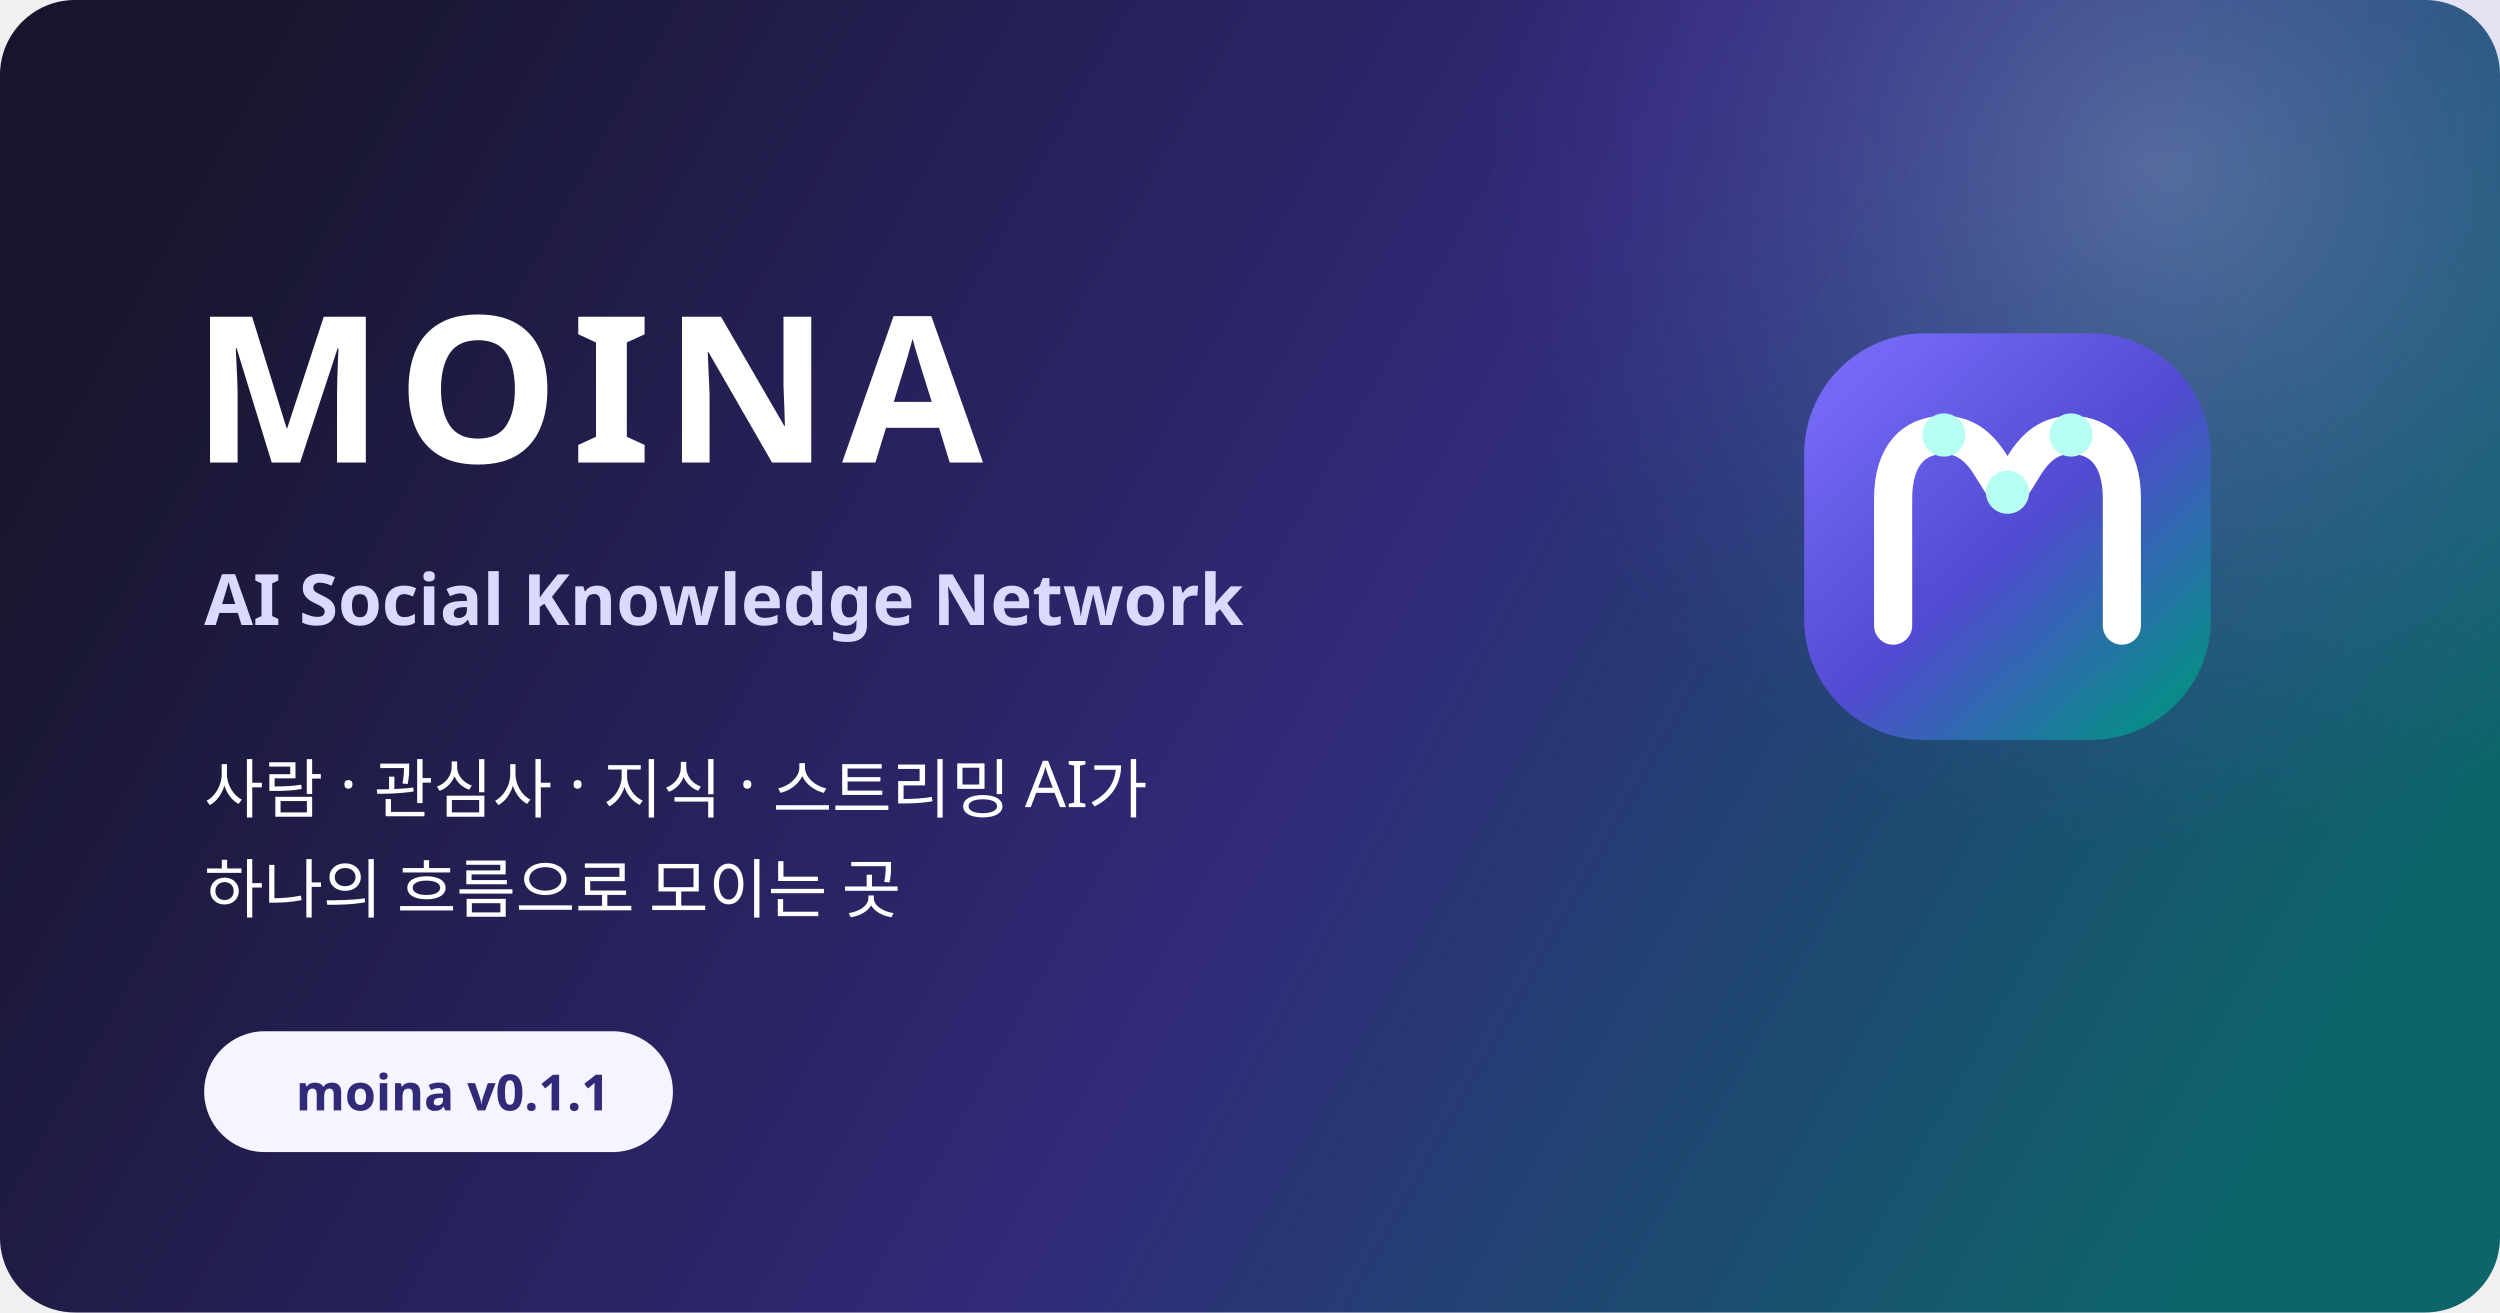
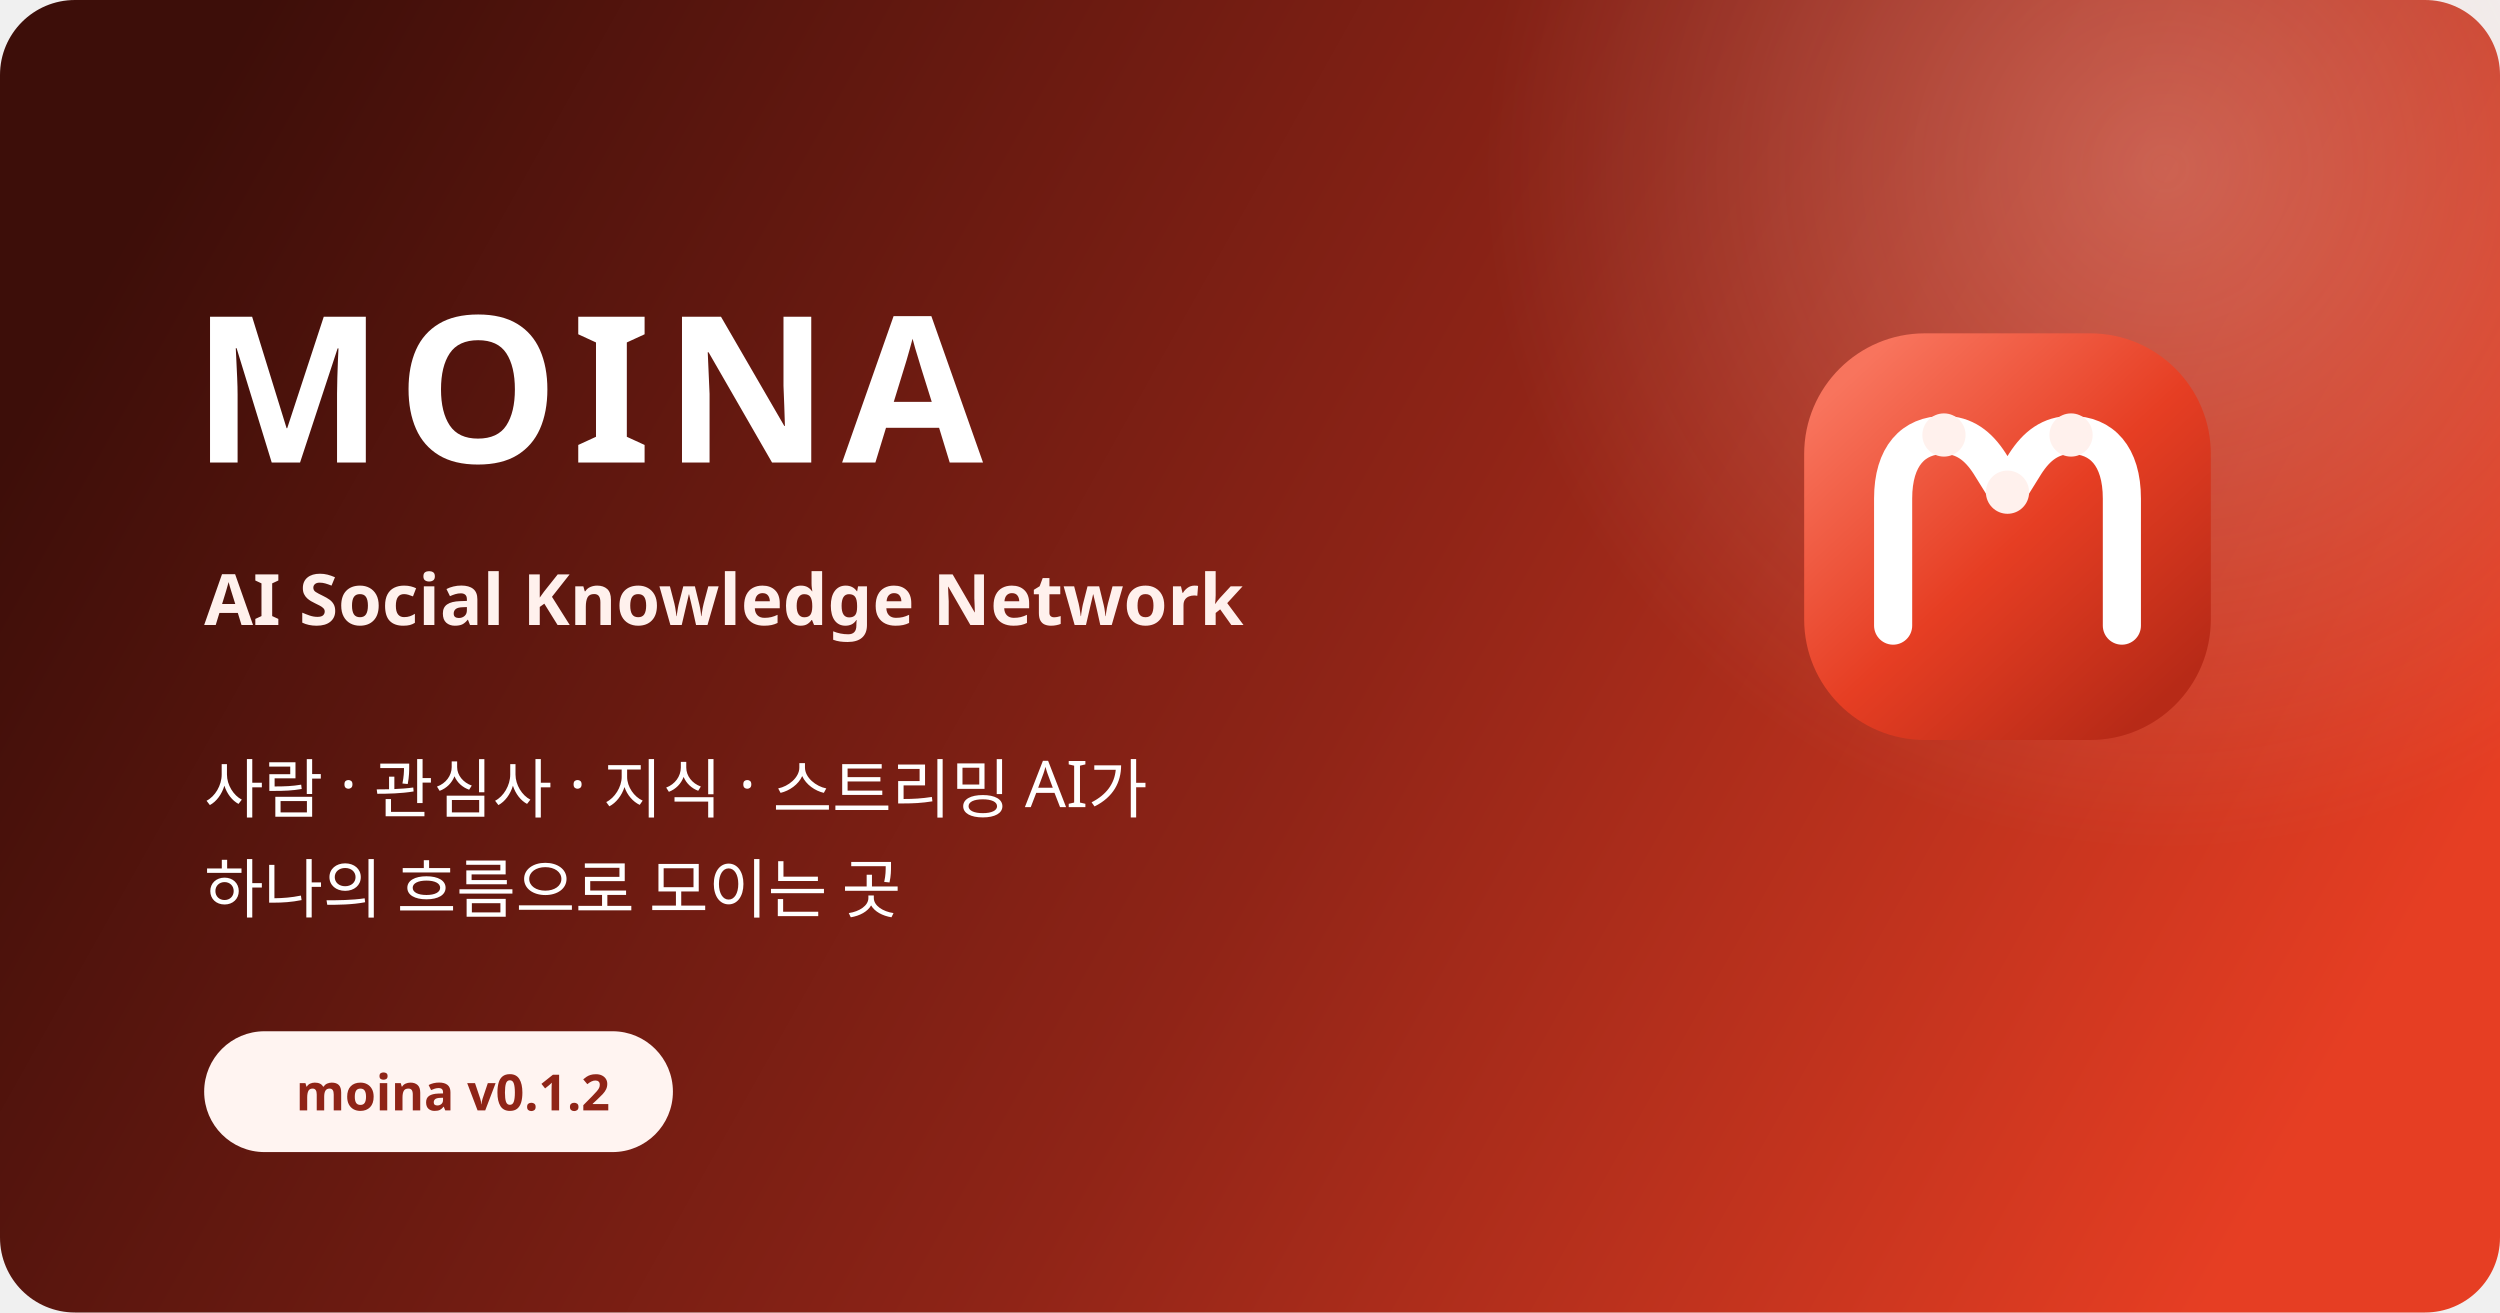
<svg xmlns="http://www.w3.org/2000/svg" width="1200" height="630" viewBox="0 0 1200 630" role="img" aria-label="MOINA AI 소셜 지식 네트워크">
  <defs>
    <linearGradient id="bg" x1="100" y1="40" x2="1080" y2="590" gradientUnits="userSpaceOnUse">
-       <stop stop-color="#17152d" />
-       <stop offset=".55" stop-color="#312a79" />
-       <stop offset="1" stop-color="#0c6669" />
+       <stop stop-color="#3D0E09" />
+       <stop offset=".55" stop-color="#8F2417" />
+       <stop offset="1" stop-color="#E63E23" />
    </linearGradient>
    <linearGradient id="mark" x1="8" y1="6" x2="56" y2="58" gradientUnits="userSpaceOnUse">
-       <stop stop-color="#7568F5" />
-       <stop offset=".52" stop-color="#514BD1" />
-       <stop offset="1" stop-color="#0B8A8B" />
+       <stop stop-color="#F8745D" />
+       <stop offset=".52" stop-color="#E63E23" />
+       <stop offset="1" stop-color="#B72A17" />
    </linearGradient>
    <radialGradient id="orb">
-       <stop stop-color="#c8c2ff" stop-opacity=".9" />
-       <stop offset="1" stop-color="#7c6cff" stop-opacity="0" />
+       <stop stop-color="#FFD1C8" stop-opacity=".9" />
+       <stop offset="1" stop-color="#FFD1C8" stop-opacity="0" />
    </radialGradient>
  </defs>
  <rect width="1200" height="630" rx="36" fill="url(#bg)" />
  <circle cx="1040" cy="80" r="330" fill="url(#orb)" opacity=".35" />
  <g transform="translate(866 160) scale(3.05)">
    <rect width="64" height="64" rx="19" fill="url(#mark)" />
    <path d="M14 46V26c0-6.7 3.2-10 8-10 3.2 0 5.4 1.7 7.2 4.5L32 25l2.8-4.5C36.6 17.7 38.8 16 42 16c4.8 0 8 3.3 8 10v20" fill="none" stroke="#FFF" stroke-width="6" stroke-linecap="round" stroke-linejoin="round" />
-     <circle cx="22" cy="16" r="3.4" fill="#B7FFF2" />
-     <circle cx="32" cy="25" r="3.4" fill="#B7FFF2" />
-     <circle cx="42" cy="16" r="3.4" fill="#B7FFF2" />
+     <circle cx="22" cy="16" r="3.4" fill="#FFF1ED" />
+     <circle cx="32" cy="25" r="3.4" fill="#FFF1ED" />
+     <circle cx="42" cy="16" r="3.4" fill="#FFF1ED" />
  </g>
  <text x="92" y="222" fill="#fff" font-family="system-ui,sans-serif" font-size="98" font-weight="800" letter-spacing="6">MOINA</text>
-   <text x="98" y="300" fill="#dcd9ff" font-family="system-ui,sans-serif" font-size="34" font-weight="650">AI Social Knowledge Network</text>
+   <text x="98" y="300" fill="#FFF1ED" font-family="system-ui,sans-serif" font-size="34" font-weight="650">AI Social Knowledge Network</text>
  <text x="98" y="390" fill="#fff" font-family="system-ui,sans-serif" font-size="31">사람 · 관심사 · 지식 · 스트리밍 AI가</text>
  <text x="98" y="438" fill="#fff" font-family="system-ui,sans-serif" font-size="31">하나의 흐름으로 모이는 곳</text>
-   <rect x="98" y="495" width="225" height="58" rx="29" fill="#f5f4ff" />
-   <text x="142" y="533" fill="#312a79" font-family="system-ui,sans-serif" font-size="24" font-weight="750">moina v0.1.1</text>
+   <rect x="98" y="495" width="225" height="58" rx="29" fill="#FFF4F1" />
+   <text x="142" y="533" fill="#8F2417" font-family="system-ui,sans-serif" font-size="24" font-weight="750">moina v0.1.2</text>
</svg>
